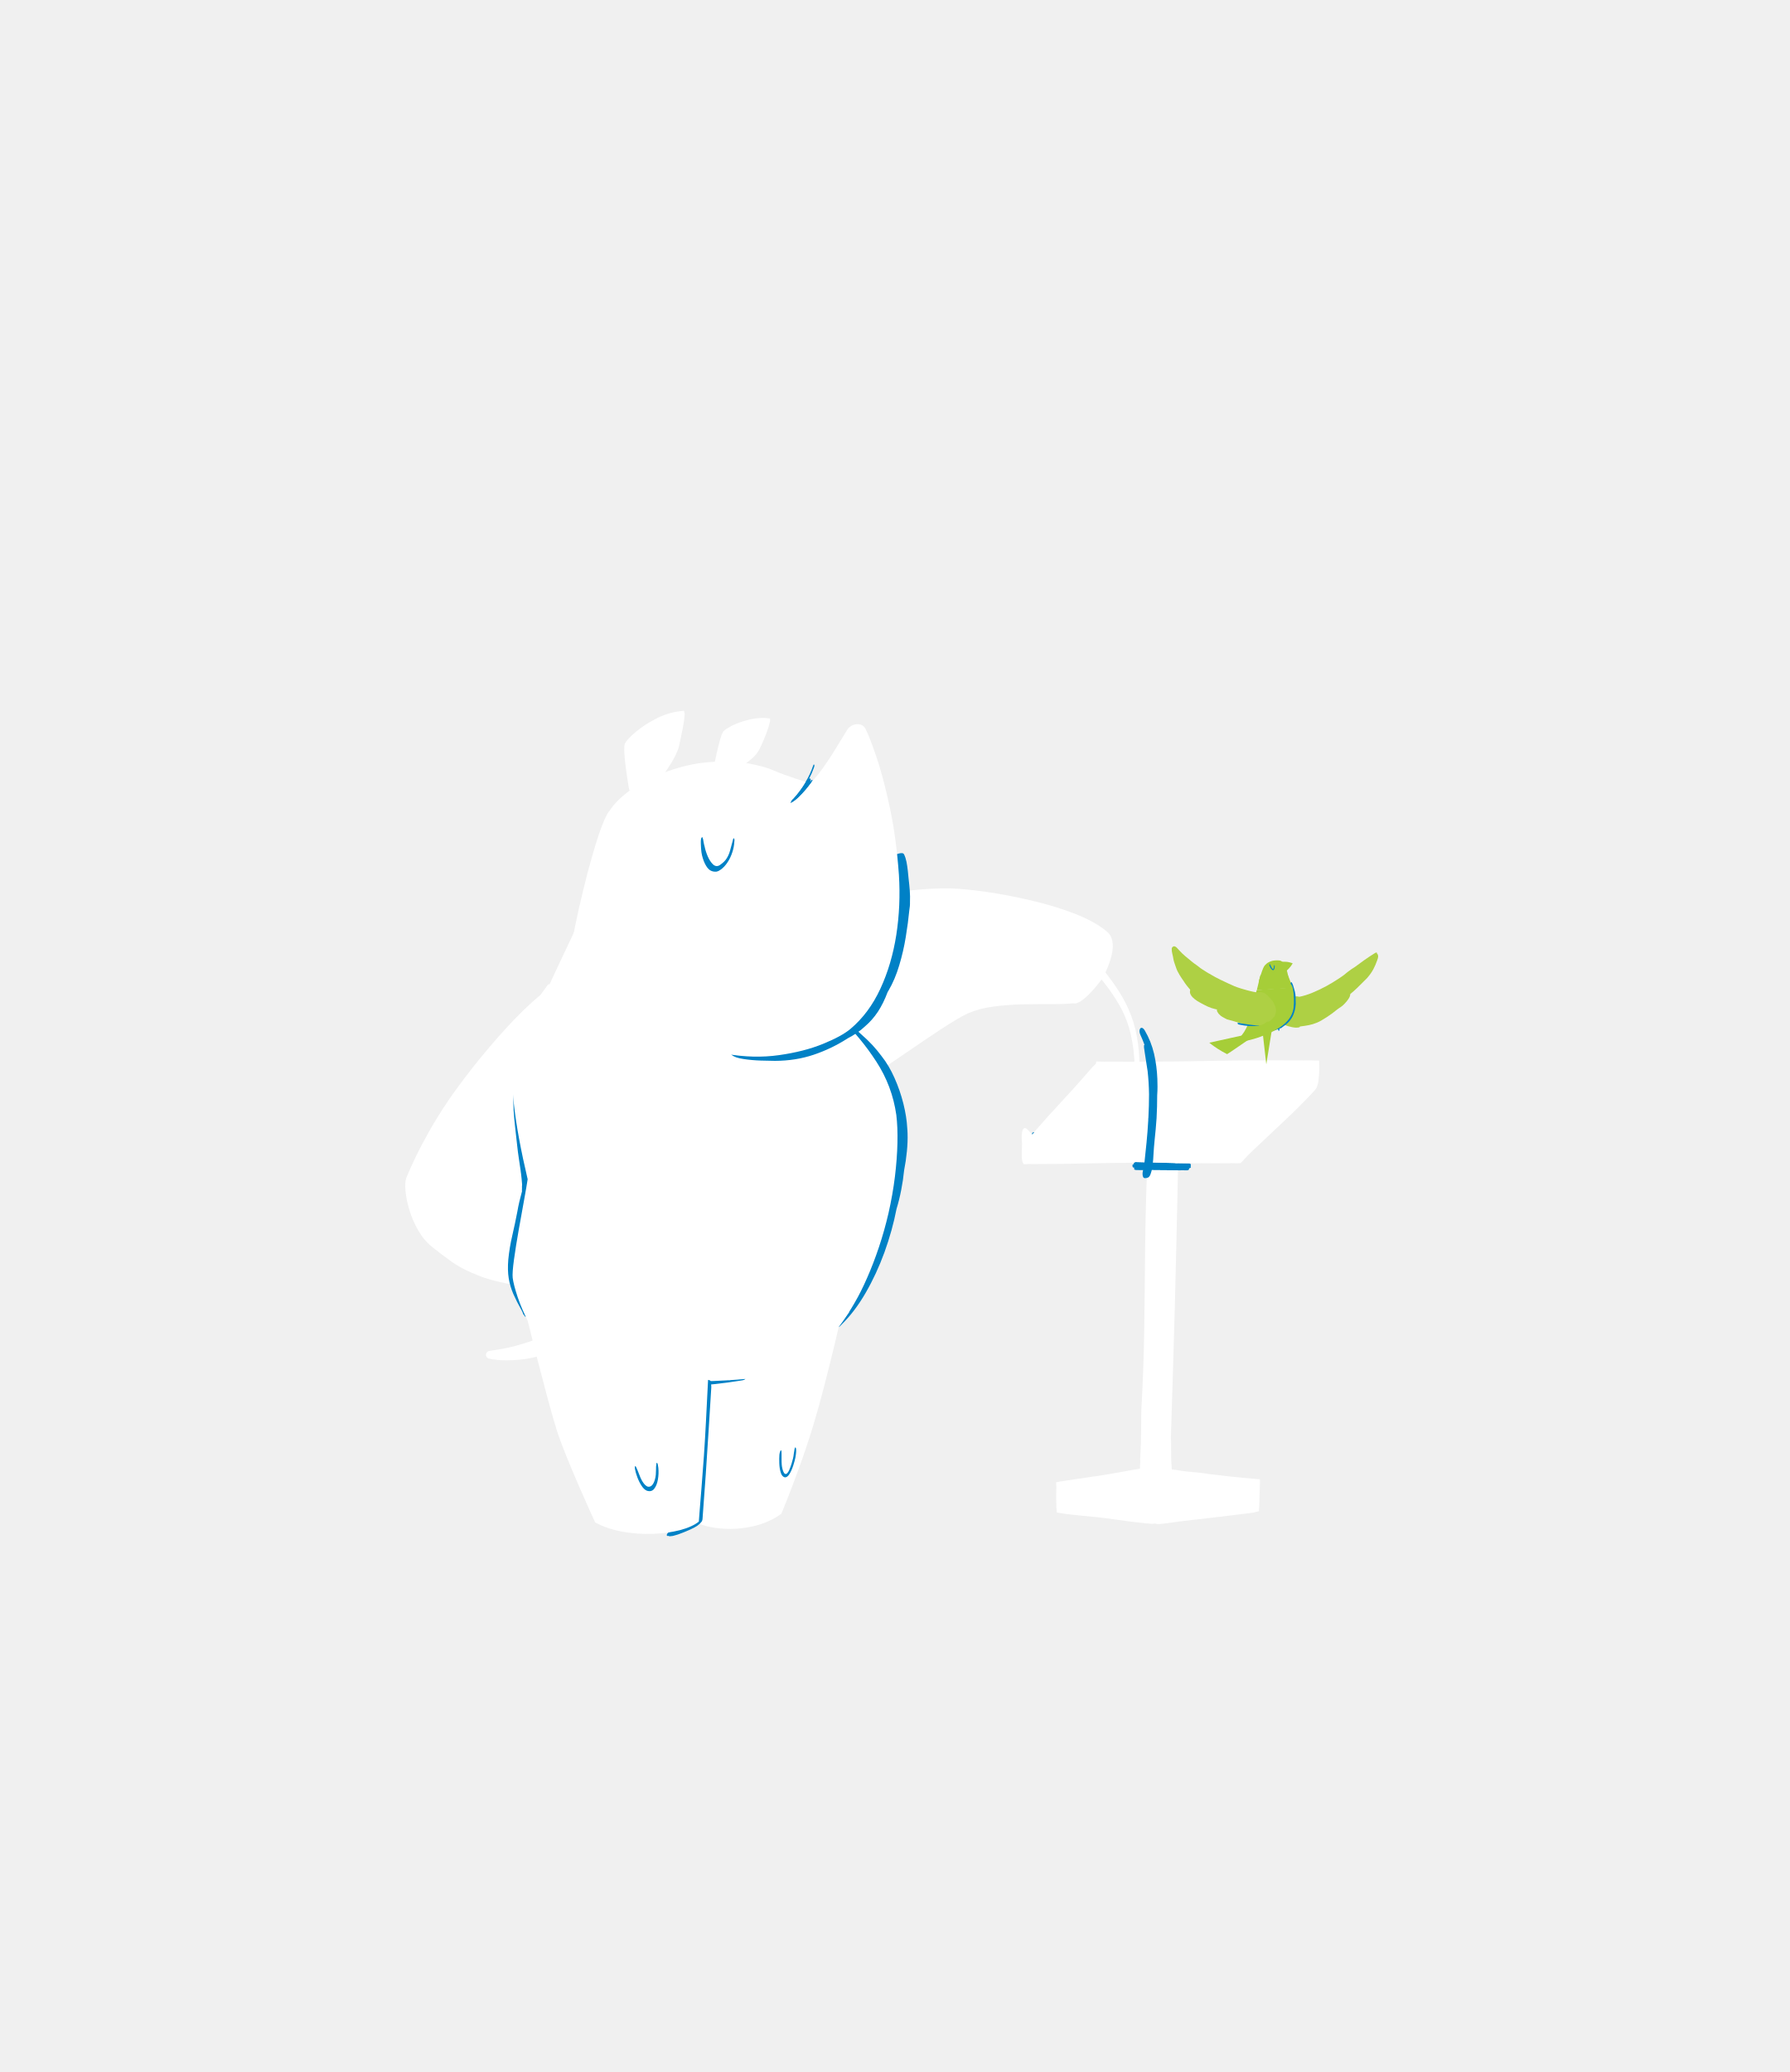
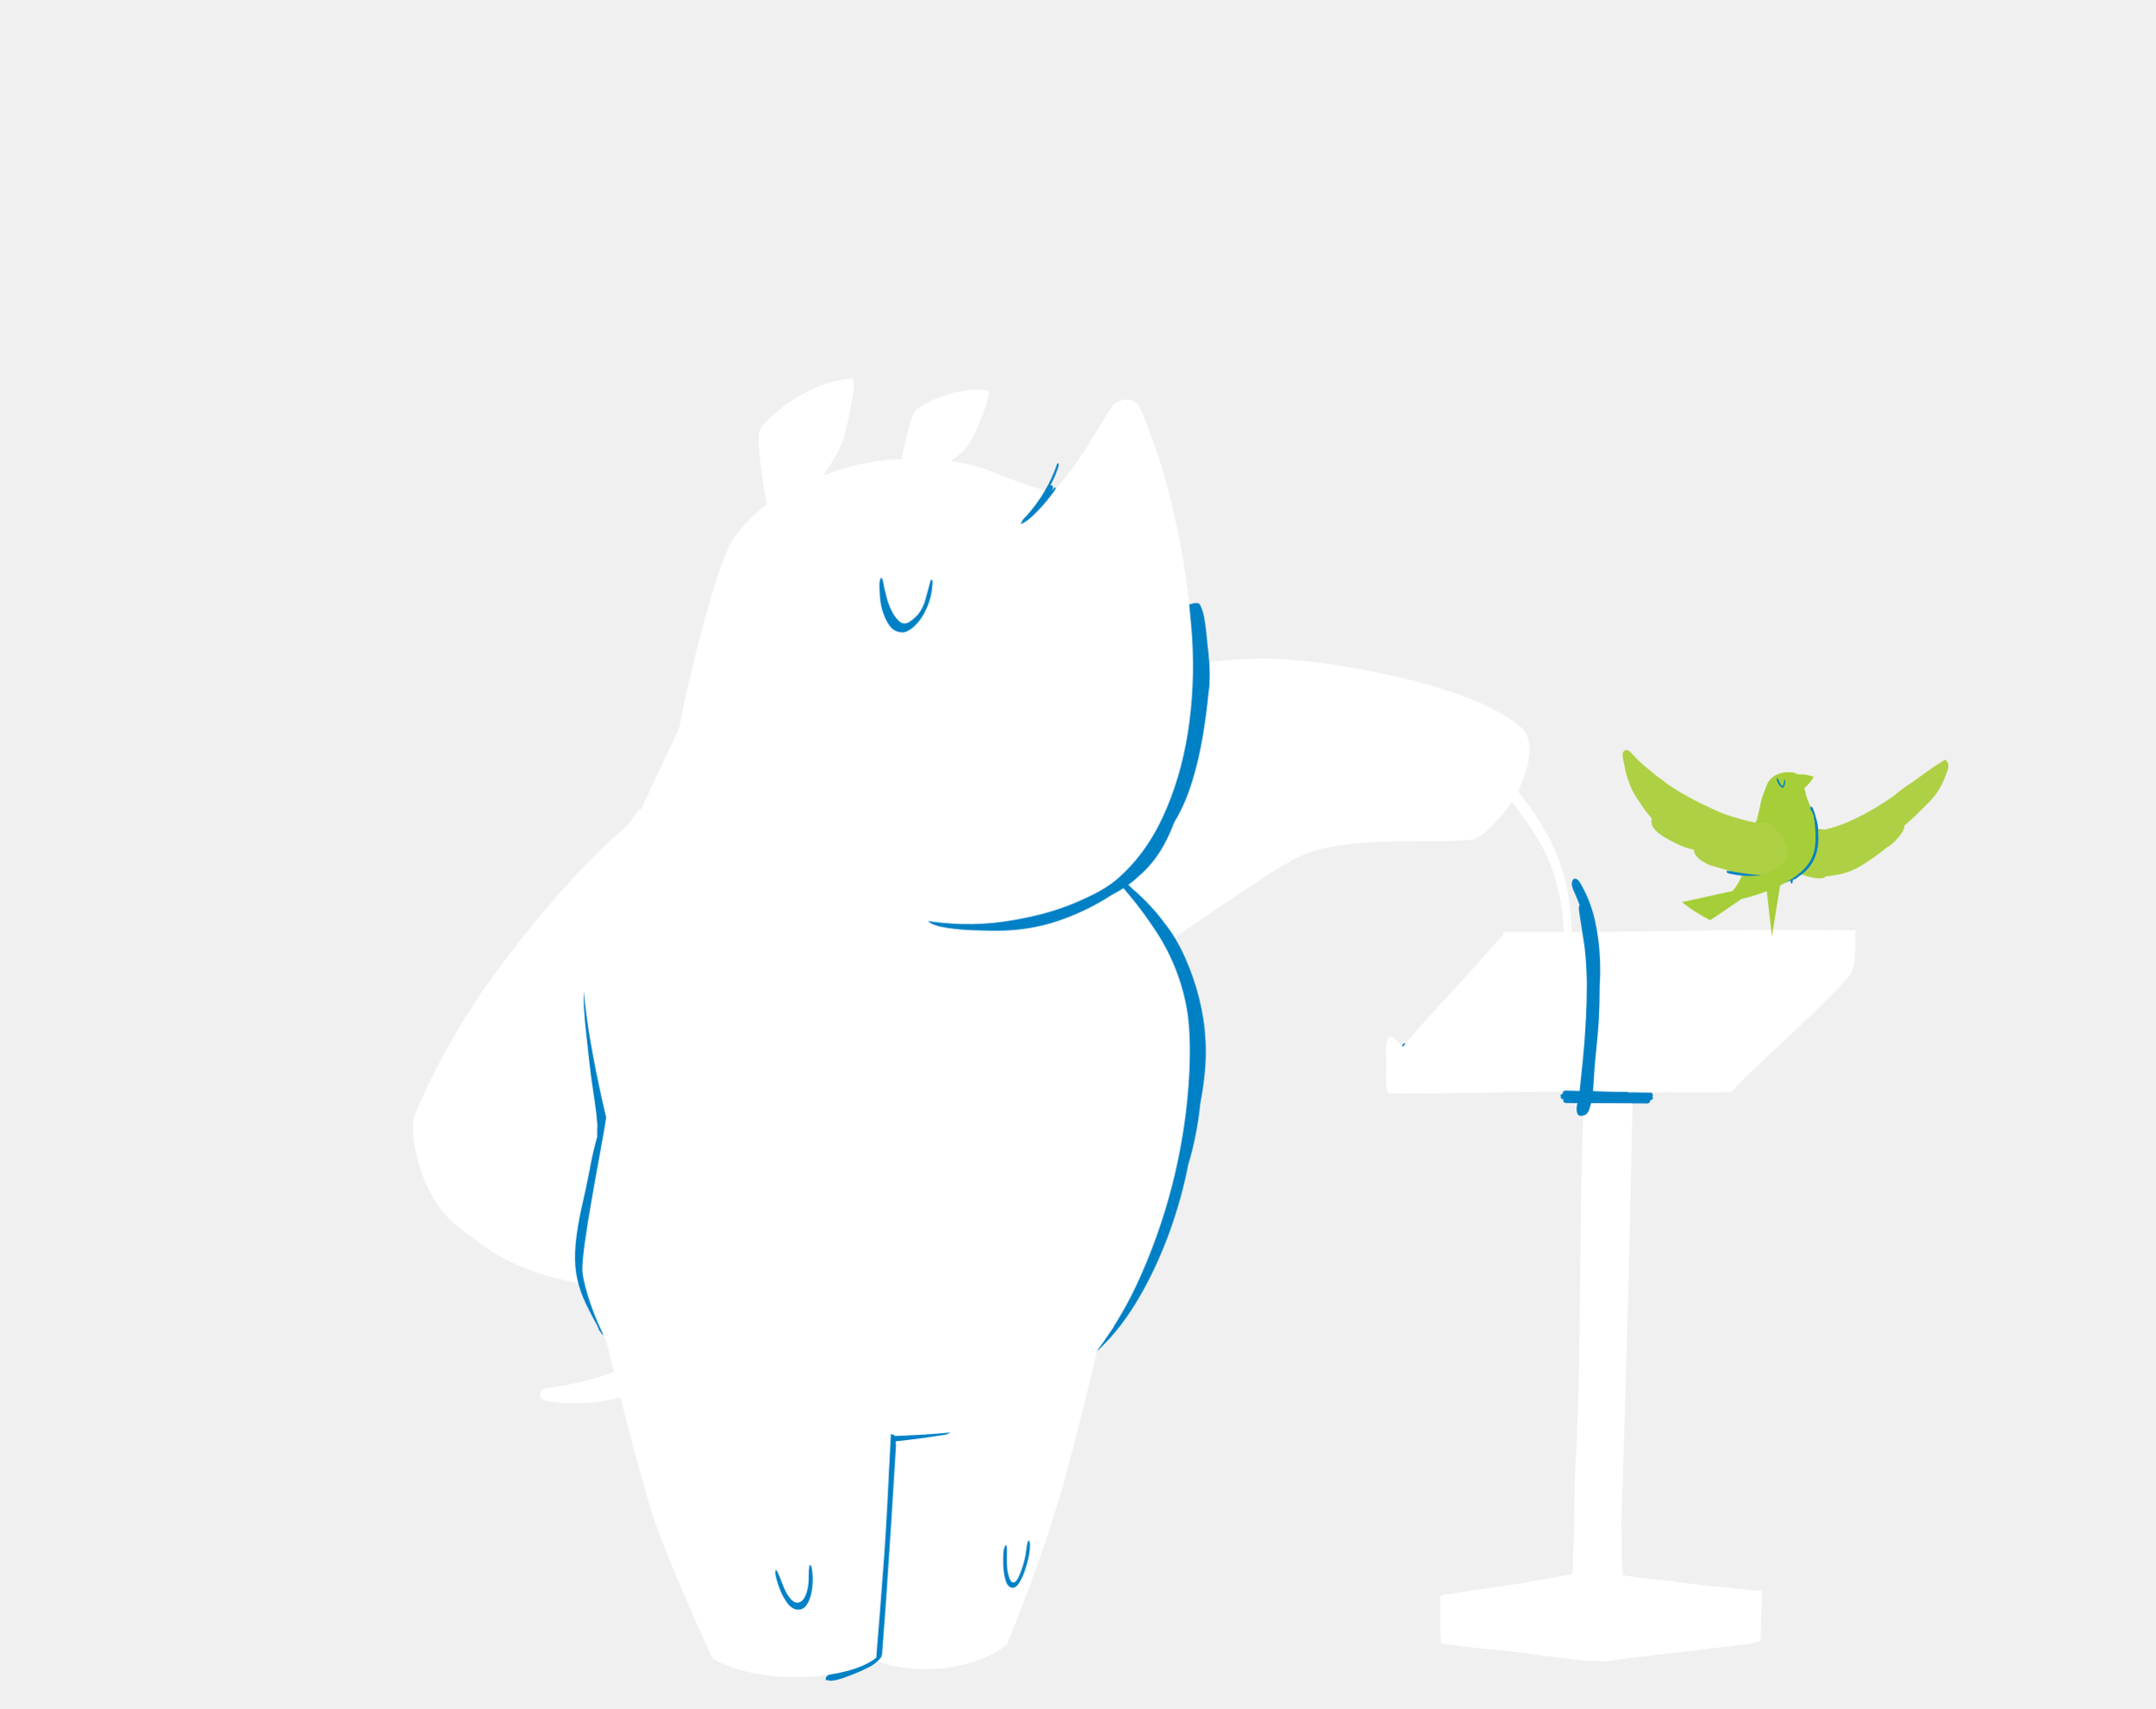
- <svg xmlns="http://www.w3.org/2000/svg" xmlns:xlink="http://www.w3.org/1999/xlink" preserveAspectRatio="none" width="760" height="880" viewBox="614 10 760 880">
+ <svg xmlns="http://www.w3.org/2000/svg" xmlns:xlink="http://www.w3.org/1999/xlink" preserveAspectRatio="none" width="580" height="460" viewBox="675 210 580 460">
  <defs>
    <g id="a">
      <path fill="#0081c6" d="M1801.75 495.7h-.05l-.4.15q-.15.1-.2.15 0 .1.1.2l-.2.1.15.15.05.05.15-.2.1-.1.05-.1q.1-.05.2-.15.05-.1.15-.15h-.2l.1-.1m51.55 10.8q.15-.15-.05-.45l.1-.3-.1-.4-.2-.15-.25-.05H1848.4l-.4-.05-12.85-.1-.4.15-.05.1-.1.3.05.15q-.35.1-.45.25-.1.2.05.4-.1.2.05.35.15.2.55.2-.2.25-.05.5.15.25.65.25h1.75q.9 0 1.8-.05 2.55 0 5.05-.05 2.55 0 5.1-.05.75 0 1.5-.05h1.45q.35 0 .55-.2.2-.15.1-.45l.1-.05q.3-.05.45-.25z" />
      <path fill="#FFF" d="M1849.15 507.9v-.4q-2.55.05-5.1.05-2.5.05-5.05.05-.25 13.2-.15 26.45.15 13.2.2 26.45.05 13.2-.45 26.35V590q.05 2.25.05 5.05.05 2.8-.05 5.35v.7q0 .4-.05.7v1.2l-.05.2v.3q0 .15.05.35v.7q0 .45-.05 1v1.15q-2.1.35-4.2.8-2.15.4-4.2.85l-2.1.4-3.55.65-1.4.2-2.2.4h-.05l-.5.1q-1.25.2-2.55.4-1.25.25-2.55.45l-.3.05q-.15.05-.35.05l-.65.1.05.1h-.05v-.1q-.35.1-.7.15l-.7.1-.45.1q-.25.05-.45.1l-.5.1q.05.25.05.5v.45q.05.25.05.45v2.35q0 1.55.1 3.45v.7q.05.3.05.65.05.35.1.75 0 .35.05.75.3.05.6.05.25.05.55.1.35.05.75.1.35.05.75.1.45.05.95.1.45.05.95.1 2.95.3 5.85.5 2.85.2 5.05.45l3.35.4q2.45.3 5.4.65 2.9.3 5.2.5l1.9.1 1-.1q.15.05.4.1t.5.05q.4 0 .9-.05.55-.05 1.1-.15 4.95-.8 9.5-1.4 4.6-.65 9.25-1.25 4.7-.65 9.75-1.4.3-.05.65-.1.3-.1.6-.15.35-.1.65-.2.3-.05.65-.15 0-.55.05-1.2 0-.65.05-1.4v-.3-.9-.3-.25q.05-1.55.05-3.25.05-1.65 0-2.75l-.05-.3h-.65q-.35-.05-.7-.05l-1.4-.1q-.25-.05-.5-.05l-1.5-.1-6-.5-6-.6q-1.75-.3-3.85-.45-2.05-.15-3.9-.3-.75-.1-1.95-.25-1.15-.2-2.45-.3-.1-.9-.15-1.7-.05-.8-.1-1.25-.05-1.85-.1-3.8 0-1.9-.15-3.8v-.1q.3-22.05.5-44.05.15-22.05.2-44.15m45.55-31.55q.15-1.45.15-3.25 0-.75-.05-1.45 0-.7-.05-1.4h-4.4q-.2 0-.4.05h-.7q-15.7.15-31.4.75t-31.4.8q-1.1 0-2.1.05h-2.7v.6l-.2.25q-.5.5-.95 1-.45.5-.85 1-4.4 5.4-9 10.55-4.55 5.1-8.9 10.4l-.1.1h.2q-.1.05-.15.15-.1.1-.2.15l-.05.1-.1.1-.15.2-.05-.05-.05.05q-.55-.65-1.15-1.25-.55-.6-.9-.8l-.25-.05-.1-.05q-.75.2-.9 1.45-.15 1.25-.05 2.45l.1 1.35v2.1q-.05 1.45.05 2.8.15 1.4.6 1.8v.05h.05l.1.05.35-.05h.6q.2 0 .35-.05h1.5q8.3-.15 16.65-.5 8.3-.35 16.6-.55l.05-.1.4-.15 12.85.1.4.05h.35l.35-.05H1849.95l3.2-.05h1.75q.9 0 1.8-.05 2.15-.05 4.3-.05l4.35-.1H1866.2l.3-.05h1.7q.7-.05 1.4-.05l.4-.4q.2-.25.4-.45.7-.75 1.1-1.25l.35-.4.1-.15.2-.15.2-.2.15-.2.55-.55.55-.55.45-.45 9.6-9.5q4.85-4.75 9.35-9.8.65-.7 1-1.3.3-.6.35-1l.1-.3.15-.6.1-1.15z" />
    </g>
    <path fill="#0081c6" d="M1068.15 478.15q-.95-4-2.95-7.4-.55-.9-1.05-.85-.45 0-.6.7-.15.65.3 1.65.35.75.65 1.5.35.8.6 1.55l-.15.15v.7l.2 1.4q.25 1.75.55 3.6l.4 2.55q.4 3.65.45 7.35 0 3.7-.2 7.4-.05.25-.05.45v.45q-.2 3.6-.55 7.15-.4 3.6-.75 7.15-.15.65-.4 1.8t.05 1.9q.25.75 1.7.2l.05-.1q.1-.1.2-.15.35-.4.5-1l.25-.8q.5-2.35.6-5 .15-2.65.4-5.05.35-3.15.6-6.75.2-3.65.2-7.35.1-1.4.1-2.7 0-1.35-.05-2.5-.15-4-1.05-8z" id="b" />
    <path fill="#FFF" d="M1632.25 1031.85q.85-.6 1.7-1.15.9-.55 1.75-1.1.6-.35 1.5-.9t1-1.15q0-.25-.2-.8l-.4-.7q-.75-.35-1.55.15t-1.5.95q-11.2 6.7-22.1 13.8-10.9 7.15-21.6 14.55-12.45 8.5-23.95 18-11.55 9.5-21.15 20.8-9.6 11.25-16.3 25-5.3 11.15-8.7 23.45-3.4 12.25-5.7 24.85-2.25 12.65-4.15 24.8l-.1.75q-.05.4-.15.8l-.2 1.25q-.15.95-.25 1.8l-.4 2.5q-.2 1.3-.4 2.55.45.05 1 .05l.65.05q.85.05 1.65.15.8.05 1.65.1l3.25.25q.1-.45.15-1l.1-.65q1.55-12.25 3.35-24.75 1.85-12.5 4.55-24.8 2.7-12.25 7-23.9 5.6-14.7 14.85-26.8 9.25-12.05 21.05-22.35 14.9-13 31.05-24.3 16.15-11.35 32.55-22.25z" id="c" />
    <path fill="#FFF" d="M964.05 380.8q-13.8-1.4-13.15 12.75.6 14.1 8.5 34.8 7.95 20.65 15.9 39l6.2 15.5 2.65 9.85q0 10.25-6.3 29.05-6.3 18.75-14.15 42.05-7.85 23.25-12.55 46.95-4.7 23.7-1.45 43.7l3.7 8.65q2.65 6.55 8.3 12.45 5.65 5.9 15.85 6.1 5.45-.15 11.15-.7 5.7-.55 10.05-1.05l5.55-.5 10.8-7.7q26.3-4.7 42.45-11.5 16.15-6.85 26.35-14.55 10.15-7.75 18.6-15.1 7.55-6.45 12.7-16 5.15-9.55 7.9-19.75 2.8-10.2 3.25-18.6.5-8.4-1.3-12.55-3.45-7.7-9.15-18.65-5.65-10.9-13.7-24.15-8.1-13.25-18.65-27.9-9.05-12.45-24.1-30.4-15.1-17.9-32.7-35.95-17.6-18.05-34.15-30.8-16.55-12.8-28.55-15z" id="d" />
    <path fill="#FFF" d="M802.25 484.35q-.3-10.6-3.05-22t-11.7-20.3q-9-8.85-27.9-11.85-11.85-1.25-30.7 5.25-18.9 6.5-38.65 16.95-19.7 10.45-34.05 21.1-14.35 10.6-17.15 17.6l-.95 8.15.3 13.95q.9 16.85 3.8 39.25 2.95 22.35 7.5 44.05 4.5 21.7 10.25 36.65 4.15 10.6 12.35 26.3 8.25 15.65 19.15 32.3 10.85 16.65 23 30.25 12.15 13.55 24.15 19.95 6.65 3.4 16.1-1.1 9.45-4.45 21.85-17.05 5.3-7.3 9-13.85 3.65-6.5 5-11.25 1.4-4.75-.2-6.75-1.5-6.9-5.1-17.35-3.6-10.4-7.5-22.55-3.9-12.2-6.2-24.4-2.3-12.2-1.2-22.65 1.35-9.6 6.35-26.95 5-17.4 11-36.8 6.05-19.4 10.35-35.05 4.3-15.7 4.2-21.85z" id="e" />
    <path fill="#FFF" d="M743.05 735.4l2.4 26.55 5.3 56.55q3.05 32.05 5.35 56.5l2.45 26.15q5.05 6.6 16.15 10.9 11.1 4.3 25.05 5.7 13.95 1.45 27.6-.6 13.6-2.05 23.65-8.2l3.25-9.65q3-9.1 7.2-23.65 4.15-14.5 7.8-31.1 2.85-13.5 5.4-29.85 2.55-16.4 4.55-31.55 2-15.2 3.15-25.05l1.2-10.35q-7.5-13.75-26.7-18.75-19.15-5.05-42.45-4.3-23.25.7-43 4.1-19.75 3.45-28.35 6.6z" id="f" />
    <path fill="#0081c6" d="M943.65 840.8q-1.05-2.05-1.45-3.45-.75-2.75-1.15-5.5-.35-2.8-.9-5.5l-.5-1.5-.55-.4q-.6.1-1.05 1.35-.4 1.2-.4 2.45.15 3.15 1.1 7.5.95 4.35 3.1 7.95 2.1 3.6 5.8 4.45 3.45.45 5.8-2.6 2.35-3 3.65-7.05 1.3-4.05 1.65-6.75.15-1 .2-2.9.05-1.9-.25-3.6-.3-1.75-1.25-2.3l-.2-.05q-.15 0-.2.05-.35.35-.45.85l-.15.7q-.25 1.9-.3 3.9 0 2-.35 3.95-.3 1.7-1.15 4.5-.85 2.8-2.15 5.3-1.3 2.45-3 3.1-1.75.45-3.3-.95-1.5-1.45-2.55-3.5z" id="g" />
    <path fill="#FFF" d="M923.4 167.5q-7.3 4.55-12.05 9.45l-3.75 4.25-1.65 2.85-.5 2.95-.15 4.9q0 5.8.3 12.55.3 6.75.65 11.65l.35 5.15 3.1.4q2.9.45 5.9.75l2.3.15 1.1-.1q6.6-9.4 10.15-14.5 3.55-5.1 5.2-8.2 1.65-3.1 2.5-6.45 1-3.95 1.75-11 .8-7.05.95-13.2l-.1-4.9-.55-2.4q-8.2 1.15-15.5 5.7z" id="h" />
    <path fill="#FFF" d="M849.85 162.55l-1.6-2.25q-9.45 6.35-16.05 16.6-6.6 10.3-10.05 19.9-3.45 9.65-3.4 13.95.35 2.7 3.35 8.4 3 5.75 6.9 12.05 3.85 6.35 6.8 10.85l3.05 4.7 3.85-1.85q3.6-1.65 7.2-3.5l2.8-1.55 1.2-.9q2.9-13.8 3.9-23.65.95-9.85.75-15.95-.25-6.05-.95-8.65-.75-3-2.4-9.95-1.65-6.95-3.55-13.25l-1.8-4.95z" id="i" />
    <path fill="#FFF" d="M661.65 767.35l-12.75-1.2q-1.6 0-2.6 1.1-1.05 1.1-1.1 2.55-.05 1.5 1.3 2.7l2.6 1.4 5.45 2.2q6.9 2.6 18.4 4.6 11.45 2 26.2 1.2 14.7-.75 31.5-6.45 11.65-4.35 21.95-12.65 10.35-8.3 18.3-17.35 8-9.05 12.6-15.55l4.8-7.25-1.05-1.4-2.9-2.8q-3.8-3.5-8.4-7.55-4.65-4-7.35-6.3-2.1 3.35-7.35 10.9Q756 723 748.5 732q-7.45 9.05-16.15 16.9-8.75 7.85-17.75 11.9-13.4 5.4-27.85 6.4-14.4 1-25.1.15z" id="j" />
    <path fill="#0081c6" d="M1065.35 476.45q-4.7-4.8-10.2-9.3-5.25-4.85-11.3-9.3-6-4.5-12.8-8.55l-.4-.6q-.2-.25-.4-.45-.45-.1-.8-.15-.35-.05-.6-.05-1.2-.65-2.65-1.4-1.5-.8-2.65-1.45-.55-.35-1.1-.25-.55.15-.15 1.05l.55.45 1.4.95q1.85 1.25 4.5 3l.25.7q.1.4.25.85 2.75 8.15 6.25 16.05 3.45 7.95 6.35 16.05 5.6 17.2 7.45 34.5 1.85 17.3 3.35 34.5 1.55 17.25 6.15 34.15 5.65 20 5.8 40.05.1 20.1-4.5 39.8-4.55 19.65-13 38.4l-1.65 2.95q-1.4 2.45-3.1 5.95-1.75 3.5-2.85 7.05-.6.85-1.1 1.65-.45.85-.6 1.6.25.05.5.05l.5-.1q-.2 1.65 0 3.05.2 1.35 1 2.3-.5.8-.9 1.5-.35.75-.45 1.35.95 0 1.9-.95.9-.95 1.25-1.4 11.7-12.15 21.2-29.6 9.55-17.5 16.35-37.45 6.75-20 10.2-39.6 2.35-8.25 3.9-17.1 1.6-8.9 2.35-17.95 1.55-8.65 2.25-17.45.7-8.75.35-16.05-.05-1.25-.15-2.55-.1-1.3-.25-2.7-.65-9.8-3.75-21.55-3.1-11.7-8.25-22.8-5.15-11.15-11.8-19.2-3.95-5.15-8.65-10m-17.4 239.45q2.55-2.9 4.85-5.9-.9 1.3-1.85 2.6-.95 1.35-1.95 2.7-.45.45-1.4 1.6-.95 1.1-.95 2.2.15.05.4.1h.3q.1 0 .25-.15.15-.1.35-.3l.05.1.3.05q-1.1 1.5-2.2 3.05l-2.2 3q-.4.5-1.45 1.7-1.05 1.15-2.15 2.6-.25-1.35-.05-2.85t.7-2.95q.6-.5 1-1l.7-.7q2.75-2.9 5.3-5.85m32.7-63.1q-.528 1.736-1.1 3.45l1.05-3.4q.528-1.736 1.05-3.5-.475 1.75-1 3.45m-181.7 133.4l1.75.3q2.05.3 4.1.45 2.1.2 4.15.25-.2.35.25.55.45.2 1.45.35.4.05.75.1.4.05.85.1-1 .1-2 .15l-3.65.25q-1.25.1-2.25.55-.1 0-.3.2-.2.15-.2.3.25 1 1 1.1.75.1 1.75.05 11.55-.45 22.45-2.1 10.95-1.65 22.3-3.95.7-.1 2.35-.5 1.65-.4 2.5-1.25 0-.3-.25-.4-.2-.1-.35-.1l-.35-.05q-.35 0-.8.05-.4-.1-.85-.05-.45.05-.7.05-8.35 0-16.7.9-8.3.9-16.65 1.55-8.3.65-16.6-.2l-1.65-.2q-1.25-.15-2.35 0l-.65.75-.05.45.7.35m41.9-1.15q.2-.05.4-.15.2-.05.35-.15.4 0 .8-.05l.75-.05q-.4.05-.65.1t-.45.1l-.6.1-.6.1M746.95 525.2l-.3-2.3q-.3-1.75-.9-3.1-.25-.25-.55-.2-.3 0-.5.3l-.2 1-.1 2.05q-.05 2.5 0 5.25v3.7q-.4 8.85.15 16.75.6 7.9 1.65 15.65 1.05 7.8 2.05 16.25.65 5.45 1.6 11.1.95 5.65 1.85 11.35.05.65.15 1.25.1.6.2 1.15.4 2.55.65 5.1.3 2.5.5 4.95-.1.9-.1 1.85-.05.95.05 1.8 0 .6-.05 1.2 0 .65.1 1.3-1.2 4.65-2.2 9.3-1 4.65-1.7 9.25-1.9 10.9-4.2 21.75-2.35 10.9-3.25 21.85-.65 9.75.65 17t4.35 14q3.1 6.75 7.85 14.85.15.25.4.8t.6 1.25q0 .25.05.55.05.25.2.5l.25-.05q.45.8.95 1.45.55.7 1.1 1 .3-.15.3-.5v-.55q0-.45-.15-1.1-.2-.6-.55-1.35 1.3-1.6 2-3.7l.8-2.7q1.4-6.35 2.6-13.05 1.15-6.65 2.15-13.05 2.5-15.4 4.95-31.25 2.45-15.8 3.95-31.3 1.1-13.05-1.05-26.6-2.2-13.55-6.85-26.7.05-.6 0-1.15 0-.55-.15-1-.15 0-.3-.1-.2-.1-.25-.05l-.1.05q-3.2-8.7-7.25-16.85-4-8.15-8.55-15.45l-1.1-1.65q-.9-1.3-1.7-2.4 0-.1-.2-.2-.2-.05-.35 0 .2-4.7.4-9.45.25-4.75.1-9.8z" id="k" />
    <g id="l">
      <path fill="#FFF" d="M955.75 420.8q-32.35 1.95-74.45 4.9-42.1 3-73.95 5.35l-33.55 2.45-6.15 9q-5.85 8.75-12.75 23.3t-10.45 32.15q-3.25 18 .4 46.1 3.6 28.05 13.25 66.4-.8 6.15-2.9 18.9-2.15 12.8-4.45 27.5-2.35 14.75-3.8 26.75-1.45 12.05-.9 16.6.9 6.2 4.65 17 3.8 10.75 10.3 22.85 6.5 12.15 15.7 22.35 9.15 10.25 20.95 15.4 14.6 5.8 36.3 8.2 21.75 2.35 46.25 2.2 24.5-.2 47.4-2.1 22.9-1.9 39.9-4.7 20.25-3.4 35.8-13.2 15.5-9.75 27.6-24.6 12.1-14.8 22.1-33.25 5.6-10.1 11-23.3 5.45-13.15 10.15-28.2 4.7-15.1 8.05-30.9 3.5-16.85 5.25-33.15 1.7-16.25 1.8-30.6.1-14.35-1.4-25.35-4.1-26.05-18.75-47.6t-32.4-37.35q-17.7-15.8-31.05-24.7l-14.95-9.75h-10.05l-24.9 1.35z" />
      <path fill="#0081c6" d="M1027.1 329.9q-1.45 1-1.4 3 .1 2 .4 3.7-1.25.65-1.3 3-.1 2.3.25 4.5l.4 2.4q.5 5 .3 10.2-.25 5.2.6 10.6 1.2 7 .5 15.15-.65 8.15-2.75 16-2.15 7.85-5.3 13.9l-.95 1.8-.3.9.5.35 1.4.1q.95-.9 1.75-2.25l1-1.8q1.2-2.6 2.2-5.4 1-2.75 2.4-4.8 1.95-2.7 3.15-7.35 1.25-4.65 1.7-9.55.5-4.95.1-8.6-.15-1.5-.2-3-.05-1.5 0-3.05.6-2.8.6-5.4 0-2.65-.2-5.85-.2-4-.1-7.35.05-3.35.25-7.15l.1-2.05q.05-1.75-.3-3.55-.3-1.85-1.35-2.55-.2.05-.35.15-.15.05-.3.15-.25-2.2-.65-3.65-.35-1.5-.9-1.95-.15-.15-.5-.35-.35-.2-.75-.25z" />
    </g>
    <path fill="#0081c6" d="M1051.6 302.65q-.5-1.15-1.7-1.2-1.2-.1-2.5.3-1.35.4-2.35.75-3.4 1.1-4.6 4.7-1.15 3.6-1.15 7.95 0 4.3.05 7.55-.1 5.4-.35 10.5-.25 5.1 0 10.55.6 10.65.5 21-.05 10.3-.45 20.95-.05 1.6 0 4.65.05 3.05.35 6.4-.2.05-.35.1-.2.1-.45.2l-.25.4q-.2.35-.6.6l-1 .7-.55.5q-.25.35-.3 1.05-.35.9-.5 1.85-.15.9-.25 1.45-.15.55-.3 1.15-.2.6-.45 1.1l-.15.5q-.15.35-.25.65-1.4-.4-2.45 1.35-1 1.75-1.6 3.75l-.65 2.2q-.6 1-1.5 1.7t-1.9 2.5q-1.05 2.15-2 3.95-1 1.8-1.95 3.5.5-1.75.45-3.2-.1-1.5-1.1-2.3-.75.55-1.35 1.75-.65 1.2-1.1 2.4-.4 1.15-.65 1.65-1.1 2.25-3.55 6.4-2.4 4.15-5 7.95-2.65 3.85-4.4 5.15l-.7.1q-.65.1-1 .5-.3.1-.25.4l.05.35q0 .15.35.3l.3.25q-.4 1.05-1.5 2.35-1.05 1.3-2.4 2.75-9 1.2-18.5 2.7-9.5 1.5-18.85 3.65-9.35 2.2-17.8 5.5-6.75 2.65-13.5 5.15-6.8 2.5-13.5 5.05l-2.1 1.05q-1.55.85-2.65 1.95-.05.25 0 .55 0 .25.1.5-.3.2-.25.5.1.25.35.55 2.5 2.7 9.3 4.05 6.8 1.4 14 1.85 7.2.5 10.9.6 16.4.45 30.7-4.6t27.05-14q3.85-2.15 7.3-4.7 3.45-2.55 6.6-5.8 5.8-5.45 10.25-12.85 4.4-7.4 7.85-17.5.2-.35.35-.7l.4-.7q5.25-9.95 8.65-22.45 3.45-12.45 5.45-25.5 2-13 3.1-24.6.15-1.15.4-3.2.2-2 .15-3.6.25-5.45-.05-10.75-.3-5.25-.85-11-.2-3.15-.55-7.15-.35-4-.95-7.9-.65-3.9-1.85-6.75z" id="m" />
    <g id="n">
      <path fill="#0081c6" d="M980.9 222.3l.4-1.3q.25-.95.1-1.7-.5-.4-.7 0-.2.45-.35 1.05-1.15 3.7-2.65 7.25-1.5 3.6-3.35 6.95-2.1 3.95-4.55 7.6-2.45 3.7-5.25 7.1-.3.3-.95 1-.7.75-.9 1.45l.15.1q-.35.3-.55.6-.25.35-.3.7.3.3.7.15.4-.15.65-.35 2.45-1.45 5.3-4.45 2.85-3.05 5.5-6.45 2.6-3.4 4.2-5.85.15-.2.45-.65.3-.5.6-1.05.2-.35.3-.75.1-.35.05-.7-.45-.25-.75.15t-.5.8q-.15.2-.25.4l-.3.4q.35-.85.45-1.65.05-.8-.35-1.4-.35-.2-.6-.1t-.45.4q1.2-2.5 2.2-4.95.95-2.45 1.7-4.75m-14.3 26.2l.25-.3h.05l-.3.3z" />
      <path fill="#FFF" d="M966.85 248.2l-.25.3.3-.3h-.05m45.6-63.95q-2.9 1.1-4.65 4.1-5.3 9.6-9.85 17.75-4.5 8.15-9 15.15-4.45 7-9.55 13.2-.3.55-.6 1.05-.3.45-.45.65-1.6 2.45-4.2 5.85-2.65 3.4-5.5 6.45-2.85 3-5.3 4.45-.25.2-.65.35-.4.15-.7-.15.05-.35.3-.7.2-.3.55-.6l-.15-.1q.2-.7.9-1.45.65-.7.95-1 2.8-3.4 5.25-7.1 2.45-3.65 4.55-7.6-2.9-1.1-7.15-2.85t-9-3.85q-4.7-2.1-9-4.3-6.95-3.95-20.9-7.25-14-3.3-33.35-1.7-19.3 1.55-42.4 12.4-11.7 5.9-19.2 12.5-7.55 6.6-11.4 11.85l-4.65 6.95q-4.35 8.75-9.45 26.95t-9.7 38.5q-4.6 20.25-7.4 35.15l-2.1 11.7-.5 5.35 1.2 3.65 3.1 6.75q4.05 8.25 13.25 21.1 9.2 12.85 25.1 28.85 13.95 13.5 28.95 22.25 15 8.7 28.05 13.55 13.05 4.85 21.2 6.75 22 5.1 41.9 2.45 19.95-2.6 34.85-9.1 14.9-6.45 21.9-12.9 14.8-13.7 24-35.6 9.2-21.9 13.1-48.4 3.85-26.55 2.6-54.2-1.8-34.2-6.7-61.8-4.9-27.65-10.2-46.15-5.35-18.5-8.3-25.3-1.35-2.95-4.1-3.85-2.75-.9-5.6.25z" />
    </g>
    <path fill="#FFF" d="M789.2 341.6q-3.4 5.75-11.45 18.2-8.05 12.45-17.8 27.65t-18.3 29.35q-8.55 14.1-12.85 23.2l49.1 7.45q46.65 6.55 107.9 14.7 61.2 8.1 107.35 13.7l35 3.95 12.65.65-7.8-9.85q-5.8-7.2-13.15-15.8-7.35-8.55-13.8-15.45-6.5-6.85-9.8-8.9l-35.8-15.85q-31.25-13.5-70.8-30.35-39.6-16.85-69.25-29.4l-31.2-13.25z" id="o" />
    <path fill="#0081c6" d="M840.25 295.25q-.35.05-.6.4-.25.3-.35.8-.05.25-.1.6l-.1.7q-.05.65-.05 1.4v1.3q.05 4.3.35 6.75.3 2.5.9 4.75 1.2 4.9 3.35 8.6 2.2 3.7 5.85 4.8.65.25 1.35.25.7 0 1.15-.1 3.2-.85 5.8-3.55 2.55-2.65 4.2-6.4 1.65-3.7 2.2-7.55l.1-.7q.1-.55.1-1.2.2-1 .15-1.8-.05-.85-.4-1.4-.45.15-.65.7-.15.55-.2.8-1.2 4.15-2.2 7.35-.95 3.25-2.75 5.6-1.75 2.35-5.45 3.85-2.65.85-4.95-2.1-2.3-3-3.9-7.55-1.6-4.6-2.2-8.45l-.4-1.8-.3-1.9q-.15-1.3-.35-2.3-.25-.95-.55-1.85z" id="p" />
    <path fill="#FFF" d="M915.85 293.65q-.95-9.75-6.65-17.4-5.7-7.65-18.65-10.15-13.2-1.9-21.3 3.85-8.15 5.75-12.65 14.6-4.45 8.8-6.65 16.15 8.9 1.05 20.1 2.9 11.2 1.85 23 4.1 11.75 2.2 22.35 4.35 1.35-8.7.45-18.4z" id="q" />
    <path fill="#0081c6" d="M1057.8 788l-.65-.1q-.5-.05-.9-.1-.05 0-.15.05h-.1q-.55.45-.6.75 0 .3.35.55-.2.85-.35 1.65-.1.8-.25 1.35-4.4 18.4-8.15 35.75-3.8 17.4-7.4 34.8-3.6 17.4-7.45 35.85-.25 1.2-.15 2.15t.45 1.65q-1.6.85-3.2 1.6-1.55.75-3.05 1.4-2.55.8-5.1 1.5t-5.2 1.25l-3.75.5q-3.2.45-6.15 1.5t-2.9 2.9q.25.3.6.35.4.05.8-.05.25.15.55.25.3.1.55.15l2.9-.15 4.6-.95q5.4-1.4 10.85-3.25 5.4-1.85 7.4-3 .55-.3 1.8-1.1 1.25-.75 2.15-1.7.55-.3 1-1.05.45-.7.7-1.9 4.1-18.25 7.85-35.6 3.75-17.4 7.4-34.8 3.65-17.4 7.45-35.65l.15-.95q.1-.9.15-2.15.3-1.35-.05-2.3-.3-.95-2.15-1.15z" id="r" />
    <path fill="#FFF" d="M903 729.6l1.4 10.65q1.3 10.15 3.4 25.3 2.1 15.1 4.45 30.45t4.5 26.3q1.9 9 5.65 21.75 3.8 12.7 7.95 25.25t7.1 21l3.15 8.95q10.15 5.85 23.3 8.7 13.15 2.85 26.65 3.05 13.55.2 24.85-1.85 11.35-2.1 17.9-6.15l1.75-7.8q1.75-7.4 4.45-19.4 2.75-11.95 5.85-26.1 3.05-14.2 5.8-28.15 4.05-20.55 6.9-35.15 2.8-14.6 4.3-22.55l1.45-8.5q-8.65-2.95-29.9-9.05-21.25-6.15-47.2-11.95-25.95-5.8-48.85-7.85-22.85-2.1-34.85 3.1z" id="s" />
    <path fill="#0081c6" d="M938.3 828.5q.2 3.1 1.2 6.95 1 3.8 2.75 6.95 1.7 3.15 4.05 4.3 4 1.55 6.85-1.1 2.85-2.65 4.45-7.45 1.6-4.75 1.75-9.5.05-1.1-.1-2.65-.15-1.55-.85-1.55-.15.3-.3.65l-.15.5q-.6 2-.85 4.2-.3 2.15-.8 4.3-1.15 4.45-3.3 7.15t-4.75 2.35q-2.55-.35-4.9-4.95-1.2-2.6-1.95-5.7-.8-3.05-1.8-5.85-.6-1.4-1-.55-.35.8-.3 1.95z" id="t" />
    <path fill="#A6CE38" d="M957.25 636.4l-56.85-.25 27.95 211.35 28.9-211.1z" id="u" />
    <path fill="#AED044" d="M1357.3 241.55q-2.75-4.9-10.4-7.6l-.75.1q-.6.1-1.1-.1-.25 0-.55.05-.3 0-.6.05.4-1.35-.2-1.85-.6-.5-2.55-.25-2.55 1.8-4.45 5.1l-2.45 4.45q-11 19.3-20.75 39.55-9.8 20.25-19.1 40.9-1.8 3.15-3.55 6.3-1.75 3.2-3.45 6.4-4.4 8.45-8.15 17.4-3.75 9-7.2 18.15-2.8 5.8-5.7 11.55-2.85 5.75-5.85 11.35-11.75 22.45-28.25 47.85-16.55 25.45-35.7 48.8-19.15 23.4-38.75 39.75-2.7 1.05-5.4 2.15l-3.5 1.4q-8.45 4.4-16.5 11.35-8 7-14.95 12.6-4.6 1.9-8.15 5-3.6 3.1-6.5 8.8-9.15 10.8-10.85 23.35-1.7 12.55 6.95 26.7 2.1 3.45 7.5 10 5.45 6.55 12 11.45 6.55 4.85 12.05 3.2 2.65.9 5.15 1.4 2.55.5 3.6.7 9.7 1.45 27.1-1.95 17.45-3.4 34.35-9.55 16.9-6.2 25-13.05.85-.7 2.15-1.9 1.3-1.2 1.65-2.15.15-.65-.15-1.15-.3-.5-.75-.6Q1245.3 605 1258.5 594t24.3-24.6q11.05-13.6 21.5-33.6.8-1.35 1.6-2.75.75-1.4 1.5-2.85 5.3-9.95 10.65-21.4 5.3-11.45 10.05-23.65 2-4.15 4.05-8.3 2.1-4.1 4.25-8.25 2.65-5.05 5.45-16 2.8-11 3.1-22.5.3-11.45-4.65-17.95 6.3-15.65 11.1-32.05 4.75-16.45 9.1-32.75.25-.9.45-1.7.2-.75.4-1.45l1.6-5.8 1.6-5.7q.7-2.4 1.15-4.85.5-2.4.75-4.85 3.15-17.9 1.75-34.65t-6.4-34.55q-1.7-7.4-4.5-12.25z" id="v" />
    <path fill="#A6CE38" d="M1072.2 375.55l-4.05-17.8q-26-12.55-57.2-16.7-31.2-4.15-54.1-4l-24 .5-6.8 14.25q-6.4 13.4-13.6 28.5-7.2 15.05-10.05 21.15l180.85 23.65-3.85-17.3q-3.6-16.05-7.2-32.25z" id="w" />
    <path fill="#A6CE38" d="M1001.3 267.15q-15.6 1.8-25.15 7.4-9.55 5.55-13.9 10.55-4.6 5.15-13 19.85-8.4 14.7-15.2 28.7l-5.1 11.25-1.65 5.8q1.5 5.7 11.65 11.85 10.1 6.15 24.4 11.1 14.25 4.9 28.2 6.9 16.55 2.1 33.15.8 16.55-1.3 28.7-5.5 12.15-4.25 15.35-10.85l-1.4-28.15q-1.5-20.5-7.7-40.2-6.2-19.7-20.15-25-22.55-6.3-38.2-4.5z" id="x" />
    <path fill="#A6CE38" d="M1099.4 333.3q11.45-10.2 19.2-22.3l-3.55-2.1-10.1-4.2q-13.4-5.25-36.75-7.1l2.95 10.5q3.05 9.8 6.7 21.3 3.65 11.5 5.55 17.3l16-13.4z" id="y" />
    <path fill="#A6CE38" d="M793 728.5l11.5 6.7q11.3 6.35 30.65 14.8 19.35 8.4 43.85 15l10.25-22.7q9.2-21.4 21.05-49.5 11.85-28.05 20.8-49.35l9.4-22.45-25.4-11.05L793 728.5z" id="z" />
    <path fill="#0081c6" d="M1098.25 386.4q-.5-.45-1.5-.85-.95-.45-1.9-.1-.85.7-.9 1.7-.05 1.05.4 2.2h-.1q-3.05 2.9.55 7.45l4.75 5.5q2.45 3.6 4.15 7.65 1.75 4.05 2.95 8.25-.2.05-.45.05t-.55-.1q-.45-.1-1-.35-.55-.3-1.25-.75l-.5-.4q-.3-.15-.55-.35 2.9 8.8 4.95 17.65 2.05 8.8 3.75 17.9-.8 1.05-1.35 1.9-.55.85-.8 1.3-16.1 27.1-30.25 56-14.2 28.9-26.95 57.05-6.85 14.6-12.75 32.85t-7.05 35.5q-1.85.85-3.85 1.75-1.95.85-4 1.7-3.5 1.45-10.95 5.5l-5.7 3.7-2.1 3.1.15.3q.15.25.2.45 2.85.35 6.35-1 3.5-1.35 4.9-1.9 3.9-1.35 7.65-2.75 3.75-1.4 7.35-2.95l.2 2.4q.1 1.2.25 2.35 1.25 6.05 4.05 4.85 2.8-1.2 3.25-7.05 0-1.5.05-3t.15-3.05l1.5-.7 1.5-.7q0 .15.05.3t.15.35q3.55.15 7.9-3.05l4.75-3.7q1.3-.95 2.6-1.95 1.25-.95 2.5-1.95 40.5-26.2 56.8-64.8 16.3-38.55 10-83.3v-.2l-.05-.45q0-.45-.05-1.2-.05-.7-.15-1.6.05-14.85-3.2-28.9-3.25-14.05-8.8-27.6-2.85-8.65-7.45-19.35-4.6-10.7-9.65-15.65z" id="A" />
    <path fill="#A6CE38" d="M925.95 432.95l-24.45 3.1-9.45 2.05q-2 9.35-5 29.7-3 20.4-7.65 47t-11.6 54.6q-8.4 37.55-26.8 76.8-18.4 39.2-59.2 75l12.6 1.85 23.35-2.45q28.75-4.55 70.05-17.05t86.3-32.35q52.95-24 83.6-48.35 30.65-24.3 44.3-48.7 13.65-24.4 15.6-48.55 2.15-25.45-.45-50.4-2.6-25-6.1-41.95l-4.2-18.1-33.5 2.9q-31.8 2.95-73.65 7.1-41.85 4.15-73.75 7.8z" id="B" />
    <path fill="#0081c6" d="M1010.55 296.3q-.2-.05-.3 0-2.05 2.15-.05 8.2 1.95 6.1 3.55 8.8 5.35 8.9 8.9 6.8 3.6-2.05 5.2-10.65l.55-3.3q.35-2.9-.85-4.3-.3-.1-.6 0-.25.15-.4.3l-1.2 4.65q-.75 3.9-1.3 5.55-.2.65-.95 2.15-.8 1.55-1.7 2.25-.15 0-.3-.1l-.2-.15q-2.35-1.4-4.8-7.55-2.45-6.15-3.35-8.95l-.55-1.65q-.45-1.2-1.25-2-.2 0-.4-.05z" id="C" />
    <path fill="#A6CE38" d="M1032.8 313.4l-.75-4.85q-.85-4.45-3.65-8.95-2.8-4.45-8.5-4.7-6.65.35-9.9 5.9-3.25 5.5-3.9 12.4l26.7.2z" id="D" />
    <path fill="#0081c6" d="M859.15 717.35l-7.8-4.65q-5.95-3.4-11.75-6.45l-4.75-2.3-2.6-.75q-.35.05-.95.4-.6.3-.95.75-.3.75-.1 1.45.2.75.75 1.4-.35.05-.75.15-.4.15-.65.55.05 3.2 3.55 6.3 3.5 3.05 5.25 4.3 20.8 17 50.45 33.55 29.65 16.5 56.85 25.5 1.45.65 3.4 1.25 1.9.55 2.9-1.1.3-.95-.1-1.7-.35-.75-1.2-1.25 1.55-3.15-.7-6.25-2.25-3.15-5.05-5.3-1.9-1.3-4.3-2.65l-3.1-1.7q-5.3-2.75-10.8-5.35-5.5-2.6-11.2-5.05l-.15-.15q-1.75-1.9-4.6-3.5l-3.85-2.1q-12.35-6.5-24.1-12.2-11.8-5.7-23.7-13.15m80.6 48.25l1.6 1q1.2.75 2.35 1.75-1.45-.8-2.7-1.4l-1.55-.75q-1.6-.9-3.3-2-1.7-1.05-3.45-2.25l.1-.3q1.8.95 3.5 1.95 1.75 1 3.45 2z" id="E" />
    <path fill="#AED044" d="M702.8 109.95q-8.2 12.1-13.5 28.1-5.25 16.05-11.65 30.4-4.95 10.95-8.5 26.25-3.5 15.25-6.4 27.6-3.4 13.65-4.55 26.1-1.15 12.45-.95 26.5.15 11.75.7 23 .6 11.3 1.7 22.95 0 6.45.45 13.1.45 6.65 1.45 13.55 1.3 9.4 2.85 18.7 1.55 9.3 3.4 18.45-.55 1-1.05 2l-1 2q-13 11.8-12.55 28.65.5 16.85 8.25 33.75 7.7 16.9 16.4 28.85.25.4.55.75.25.4.55.8 1.05 1.8 2.25 3.65 1.15 1.8 2.4 3.6 14.85 21.85 29.55 40.2 14.7 18.4 36.05 35.3 1.15.9 3.25 2.6 2.1 1.65 4.85 3.85-1.5 1.55-2.8 3.25-1.3 1.65-2.45 3.45l-.3 3.2q-.1 1.55-.2 3.15l-.2 3.2v.25q-.1 2.7 0 5.35.1 2.65.5 5.25.05.45.15.9.05.5.15.95.2.8.4 1.55t.4 1.55l.55 1.6.5 1.6q.2.7.45 1.4l.45 1.35q.55 1.75 1.1 3.45l1.1 3.3q1.25 2.75 2.75 5.6 1.55 2.8 3.4 5.75 4.2 6.7 8.95 13.35 4.75 6.6 9.7 13.1 6.4 5.7 13.5 11.65 7.15 5.9 15.15 13.3 13.05 12.35 27.05 24.75 14 12.45 28.65 22.7 12.7 8.75 25.7 17.4 13.05 8.65 26.3 16.95.65.3 1.3.7.65.4 1.25.85.25.15.45.3l4.55 2.75q1.9 1.15 3.85 2.3 1.9 1.15 3.85 2.3l1.45.85 1.4.8q1.5.9 3 1.75l3 1.7q1.1.65 2.25 1.3 1.1.6 2.25 1.25.6.3 2 1.05 1.45.75 3.2 1.7 6 1.1 11.95 2.1 6 1 11.85 1.4 7.3.6 11.4.5 4.05-.1 11.8-1.55 3.7-.65 7.35-.95l7.4-.55q1.5 2.1 5.55 3.35 4.1 1.3 10.35.6 11.9-1.4 21-4.05 9.05-2.6 16.7-6.5.1.05.2.15l.2.1q4.1 1.65 12.9-5.15 8.8-6.8 16.15-14.4l.35-.25q.85-.6 1.7-1.55.85-.95 1.7-2.2 1-1.05 1.7-1.95.75-.85 1.15-1.45 5.8-8.25 9-18 3.25-9.8 4.2-20.55 2.45-12.55 2.1-20.75-.4-8.15-3.6-21.9-4.95-27.7-14.35-45.3-9.45-17.6-38.05-28-1.5-.55-3.05-.95-1.6-.45-3.2-.7-2.05-1.4-4-2.9-2-1.45-3.95-2.9-1.1-.55-1.9-.9l-1-.6q-2.9-2.1-5.8-4.25-2.85-2.15-5.7-4.35-7.8-6.1-15.45-12.5-7.65-6.35-15.2-12.95-7.4-6.5-14.8-13.15-7.35-6.7-14.75-13.4-16-14.65-29.5-29.95-13.45-15.35-26-31.45-4-5.1-8-10.25L900 438q-8.2-10.45-16.8-21.65-8.65-11.15-17.1-22.95-4.2-5.85-8.25-11.85-4.1-6-7.95-12.1-1.85-2.9-3.6-5.85-1.8-2.95-3.5-5.9-4-5.1-7.7-10.6-3.7-5.45-6.95-11.5-4.3-7.85-8.8-15.2-4.5-7.35-8.75-14.95l-2.5-4.8q-1.25-2.4-2.45-4.8-.75-1.5-1.4-3-.7-1.55-1.35-3.1-4.15-9.75-8.8-19.25-4.7-9.5-9.6-18.85-1.3-2.8-2.55-5.65-1.25-2.8-2.45-5.65l-3.4-7.85q-9.65-23.05-18.75-46.2-9.1-23.2-14.95-48.65-1.35-8.15-4.65-19.95-3.3-11.8-11.5-15.8-1.4-.9-3.2-1.25-1.75-.3-3.95.1l-3.85.75q-2.95.65-5.35 1.45-2.4 1.3-4.45 3.7l-2.65 3.3M888 425.65l-.85-.95q-.4-.45-.85-.95-1.75-2.3-3.55-4.6l-3.5-4.6q-.45-.65-.85-1.25-.4-.6-.8-1.25 2.75 3.3 5.35 6.7 2.6 3.35 5.05 6.9m-229.2-8.05v.55q-.05.8-.05 1.6v1.6q-.4-3.6-.2-6.8.2-3.2 1.15-5.9-.35 2.1-.55 4.2-.2 2.1-.3 4.2-.05.3-.05.55m327.3 358.25q-.95.05-1.85-.15.75-.15 1.55-.3t1.6-.35l.3.2q.15.1.25.2-.85.35-1.85.4m-47.15 1.2l1.1.5q-.5-.25-1-.55-.45-.3-.9-.55l-.25.1 1.05.5m-151-103.7q1.7 1.9 3.5 3.8-1.7-2-3.35-3.9-1.7-1.9-3.4-3.7 1.6 1.9 3.25 3.8z" id="F" />
  </defs>
  <use xlink:href="#a" transform="matrix(1.29524 .02345 -.0238 1.27998 -1268.65 -185.9)" />
  <use xlink:href="#b" transform="matrix(1.33333 0 0 1.33333 -320 -180)" />
  <use xlink:href="#c" transform="matrix(-.2727 .33723 -.3289 -.27371 1878.4 228.8)" />
  <use xlink:href="#d" transform="matrix(-.44537 .01791 .01254 .44733 1280.65 237.75)" />
  <use xlink:href="#e" transform="matrix(.18063 .44191 .47343 -.15083 599.55 191.2)" />
  <use xlink:href="#f" transform="matrix(.47124 -.02634 -.07446 .56715 612.55 159.8)" />
  <use xlink:href="#g" transform="matrix(.33127 -.02452 -.05363 .49397 678.85 241.7)" />
  <use xlink:href="#h" transform="matrix(.5191 .1365 -.12653 .45166 474.2 113.9)" />
  <use xlink:href="#i" transform="matrix(.4801 .23982 -.21707 .41588 532.1 41.8)" />
  <use xlink:href="#j" transform="matrix(.4529 -.11812 .1307 .44977 427.65 315.85)" />
  <use xlink:href="#k" transform="matrix(.4733 .01913 -.00726 .46945 483.75 209.75)" />
  <use xlink:href="#l" transform="matrix(.4733 .01913 -.00726 .46945 483.75 209.75)" />
  <use xlink:href="#m" transform="matrix(.53658 -.01447 .00526 .469 432.15 246.15)" />
  <use xlink:href="#n" transform="matrix(.53658 -.01447 .00526 .469 432.15 246.15)" />
  <use xlink:href="#o" transform="matrix(.28172 -.03241 -.04636 .46088 655.55 265)" />
  <use xlink:href="#p" transform="matrix(.55824 -.15108 .01048 .5353 440.15 334.4)" />
  <use xlink:href="#q" transform="matrix(.53658 -.01447 .00526 .469 429.65 229.85)" />
  <use xlink:href="#r" transform="matrix(.47218 -.02467 .0662 .51793 363.15 214.05)" />
  <use xlink:href="#s" transform="matrix(.47218 -.02467 .0662 .51793 363.15 214.05)" />
  <use xlink:href="#t" transform="matrix(.47218 -.02467 .0662 .51793 385.8 227.9)" />
  <use xlink:href="#u" transform="matrix(.08171 .0012 -.0017 .0796 1077.45 393.45)" />
  <use xlink:href="#v" transform="matrix(.07892 .05678 -.06146 .0982 1107.1 315.6)" />
  <use xlink:href="#w" transform="matrix(.08269 -.01743 .01549 .09088 1067 409.8)" />
  <use xlink:href="#x" transform="matrix(.08792 -.0169 .01363 .08905 1062.45 411.3)" />
  <use xlink:href="#y" transform="matrix(.09326 -.0102 .00677 .09071 1056.65 402.35)" />
  <use xlink:href="#z" transform="matrix(.09941 .03085 -.0272 .06038 1068.65 384.4)" />
  <use xlink:href="#A" transform="matrix(.07104 .0028 -.0037 .07787 1086 394)" />
  <use xlink:href="#B" transform="matrix(.07104 .0028 -.0037 .07787 1086 394)" />
  <use xlink:href="#C" transform="matrix(.1148 -.01207 .01091 .1113 1034.05 398.7)" />
  <use xlink:href="#D" transform="matrix(.09361 -.0011 .00063 .09111 1055.85 398.1)" />
  <use xlink:href="#E" transform="matrix(.05438 -.02832 .03532 .05913 1069.6 426.45)" />
  <use xlink:href="#F" transform="matrix(.05438 -.02832 .03532 .05913 1069.6 426.45)" />
</svg>
